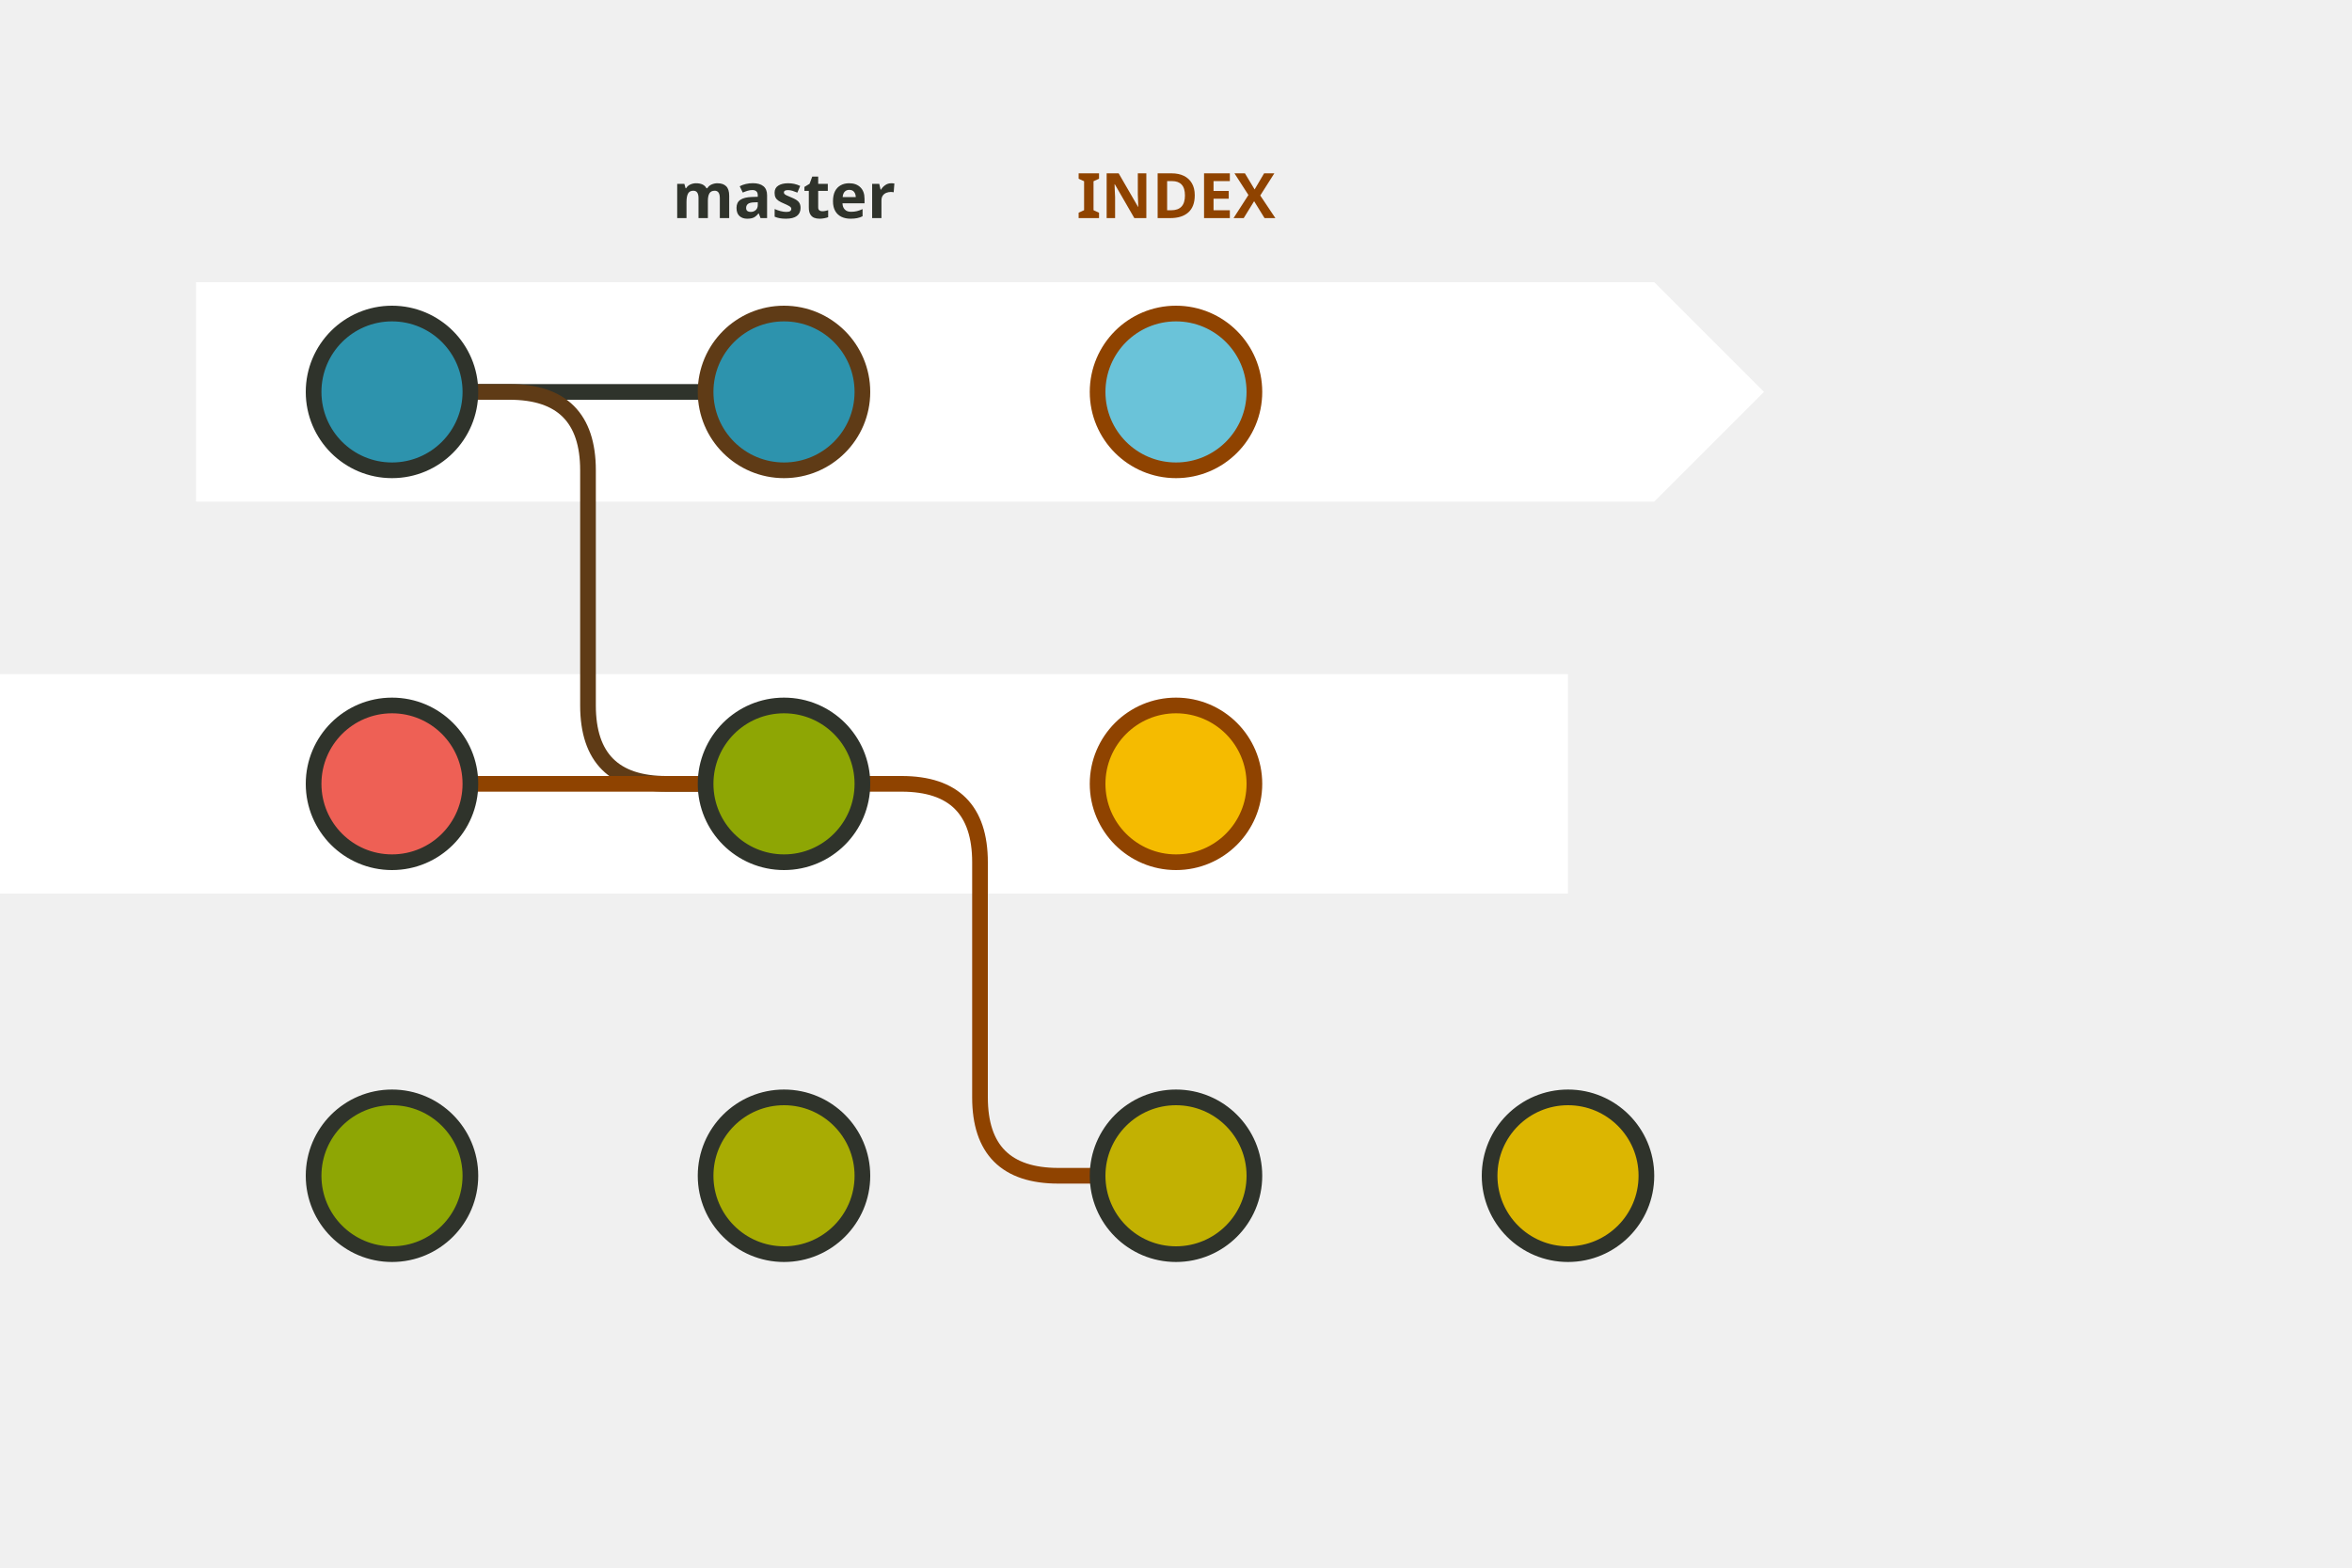
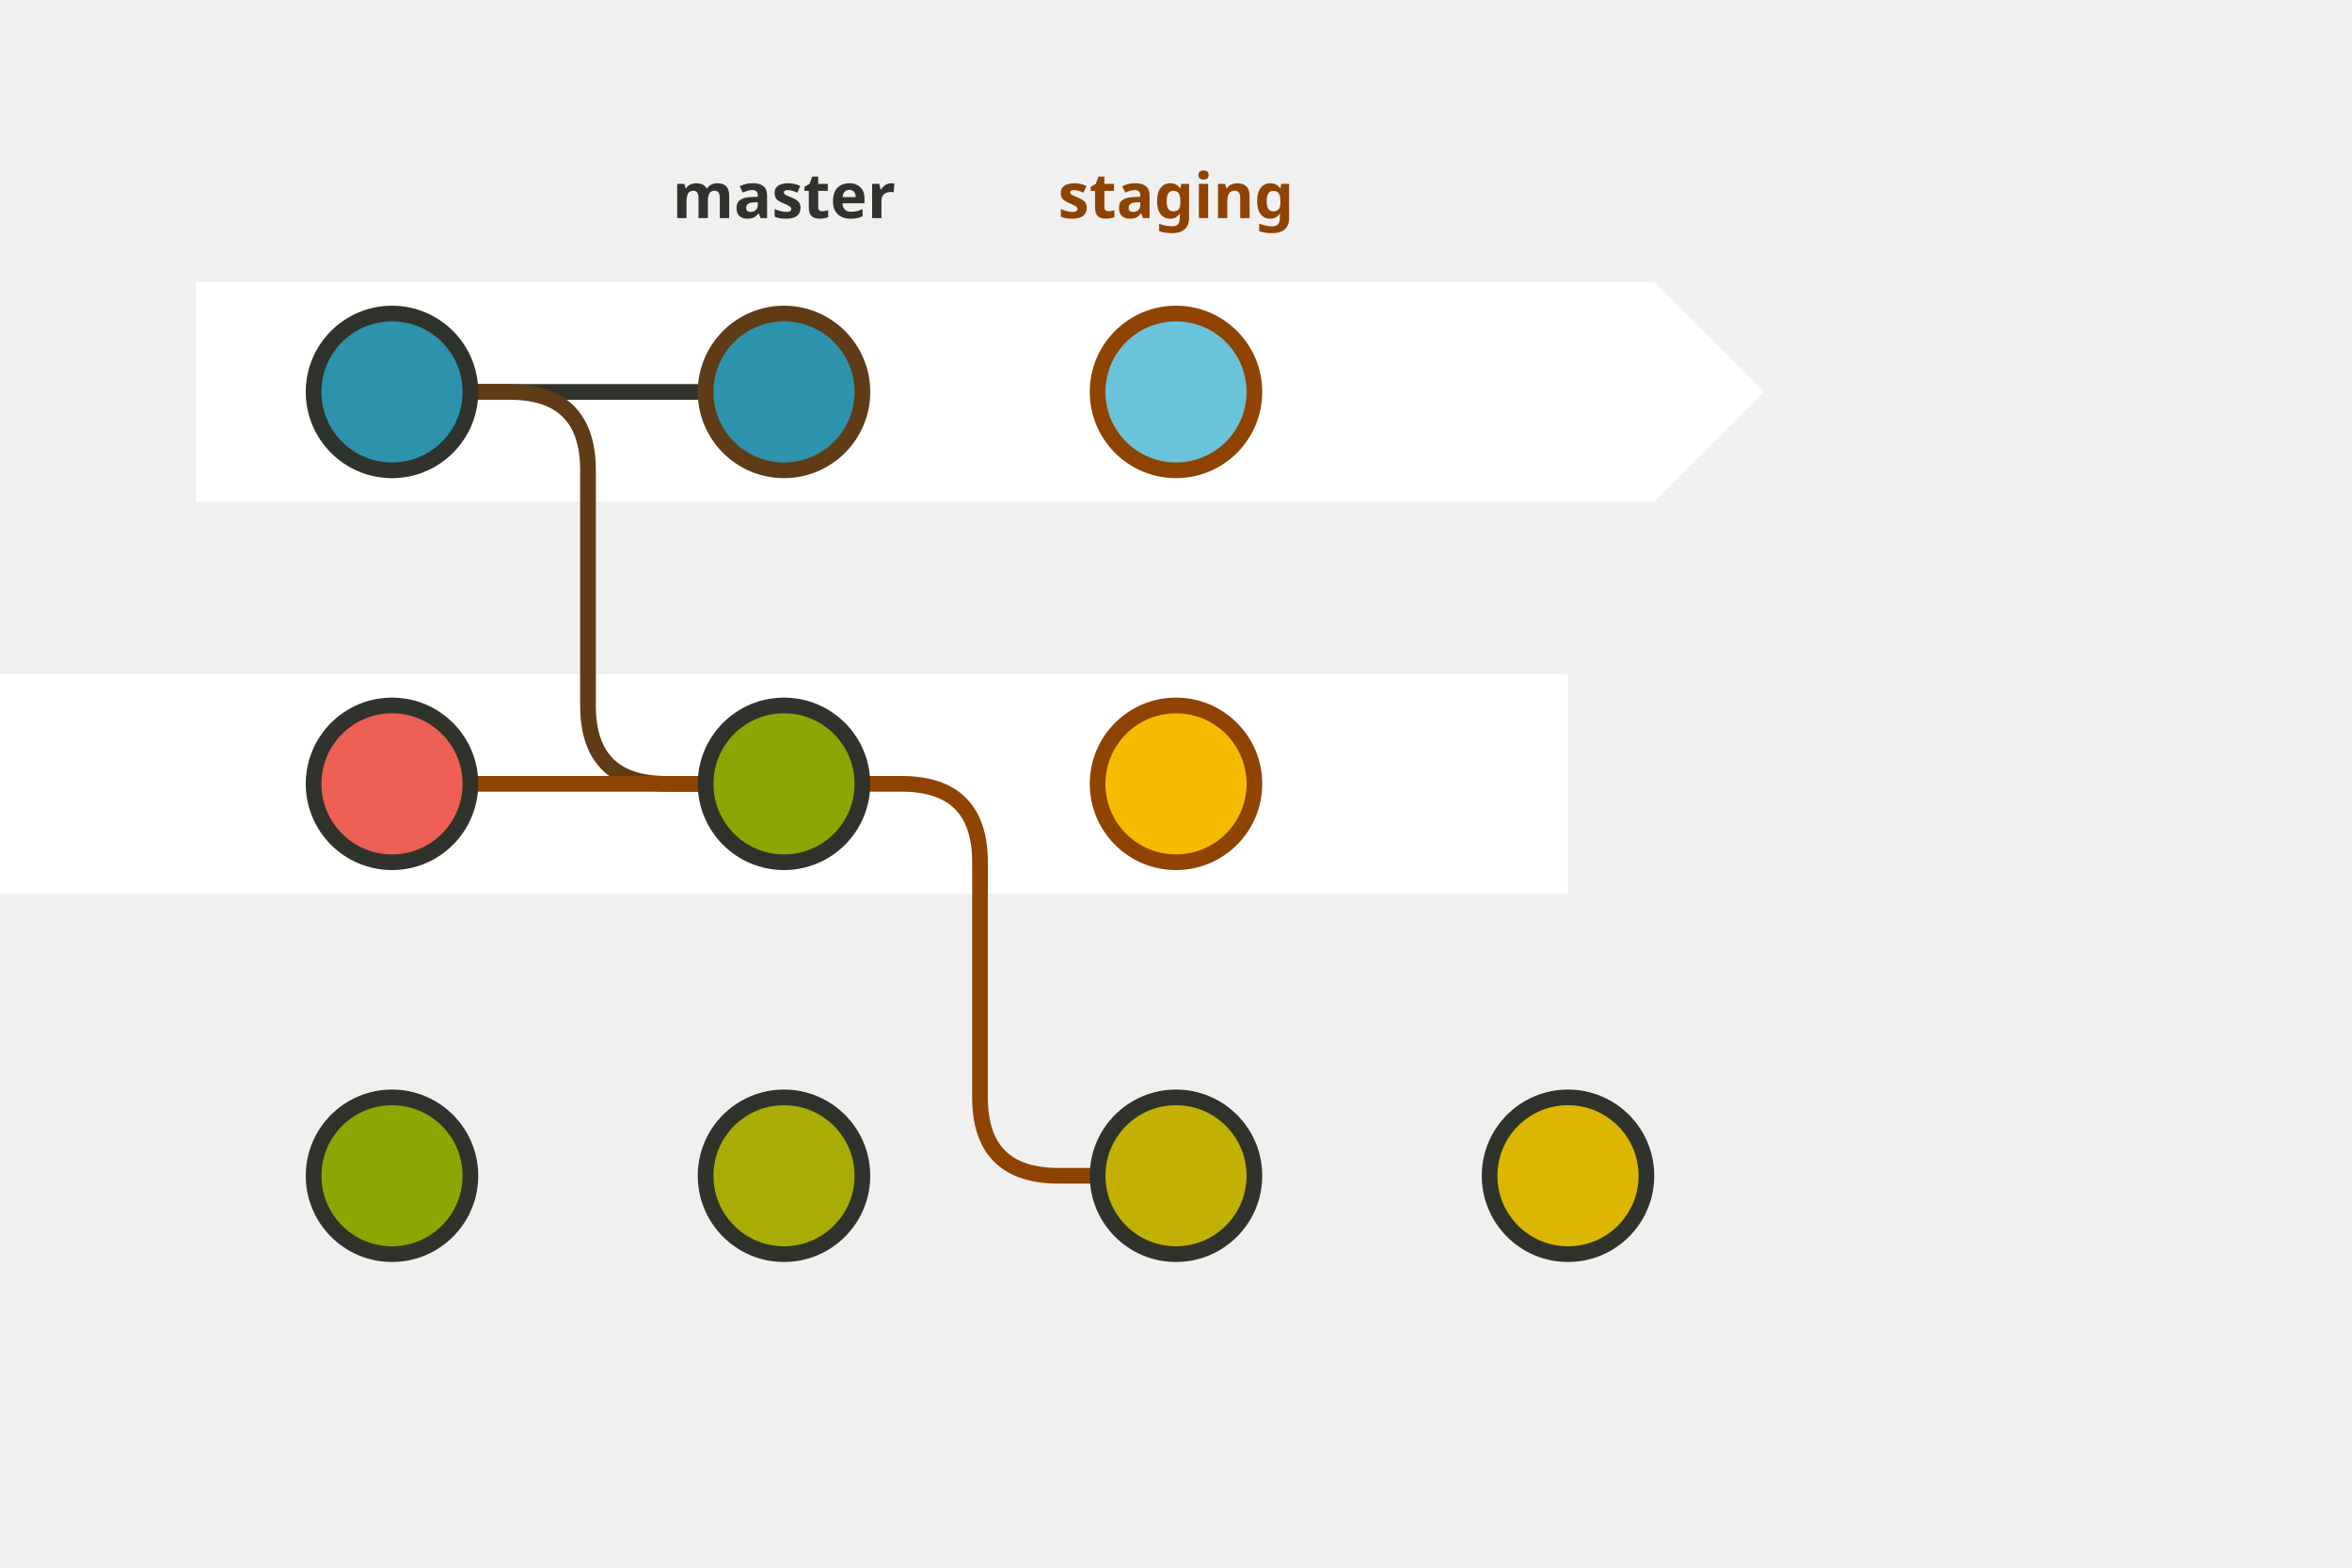
<svg xmlns="http://www.w3.org/2000/svg" id="svg20210417-01-1" width="100%" viewBox="0 0 600 400">
  <style>
      #svg20210417-01-1 {
        border: 1px solid #e8e8e8;
        background-color: #f5f5f5;
      }
      .svg20210417-01-t1 {
        font-family: sans-serif;
        font-size: 16px;
        font-weight: bold;
        text-anchor: middle;
        dominant-baseline: middle;
      }
  </style>
  <path stroke="none" fill="#ffffff" d="M 50 72 L 422 72 L 450 100 L 422 128 L 50 128 Z" />
  <path stroke="none" fill="#ffffff" d="M 0 172 L 400 172 L 400 228 L 0 228 Z" />
  <path stroke-width="4" fill="none" stroke="#2f332b" d="M 120 100 L 180 100" />
  <path stroke-width="4" fill="none" stroke="#5f3b16" d="M 120 100 L 130 100 Q 150 100 150 120 L 150 180 Q 150 200 170 200 L 180 200" />
  <path stroke-width="4" fill="none" stroke="#8f4300" d="M 120 200 L 230 200 Q 250 200 250 220 L 250 280 Q 250 300 270 300 L 280 300" />
  <circle cx="100" cy="100" r="20" stroke-width="4" stroke="#2f332b" fill="#2d93ad" />
  <circle cx="200" cy="100" r="20" stroke-width="4" stroke="#5f3b16" fill="#2d93ad" />
  <circle cx="300" cy="100" r="20" stroke-width="4" stroke="#8f4300" fill="#6ac3d9" />
  <circle cx="100" cy="200" r="20" stroke-width="4" stroke="#2f332b" fill="#ee6055" />
  <circle cx="200" cy="200" r="20" stroke-width="4" stroke="#2f332b" fill="#8ea604" />
  <circle cx="300" cy="200" r="20" stroke-width="4" stroke="#8f4300" fill="#f5bb00" />
  <circle cx="100" cy="300" r="20" stroke-width="4" stroke="#2f332b" fill="#8ea604" />
  <circle cx="200" cy="300" r="20" stroke-width="4" stroke="#2f332b" fill="#a8ac03" />
  <circle cx="300" cy="300" r="20" stroke-width="4" stroke="#2f332b" fill="#c2b102" />
  <circle cx="400" cy="300" r="20" stroke-width="4" stroke="#2f332b" fill="#dcb601" />
  <text class="svg20210417-01-t1" x="200" y="50" fill="#2f332b">master</text>
-   <text class="svg20210417-01-t1" x="300" y="50" fill="#8f4300">INDEX</text>
+   <text class="svg20210417-01-t1" x="300" y="50" fill="#8f4300">staging</text>
</svg>
